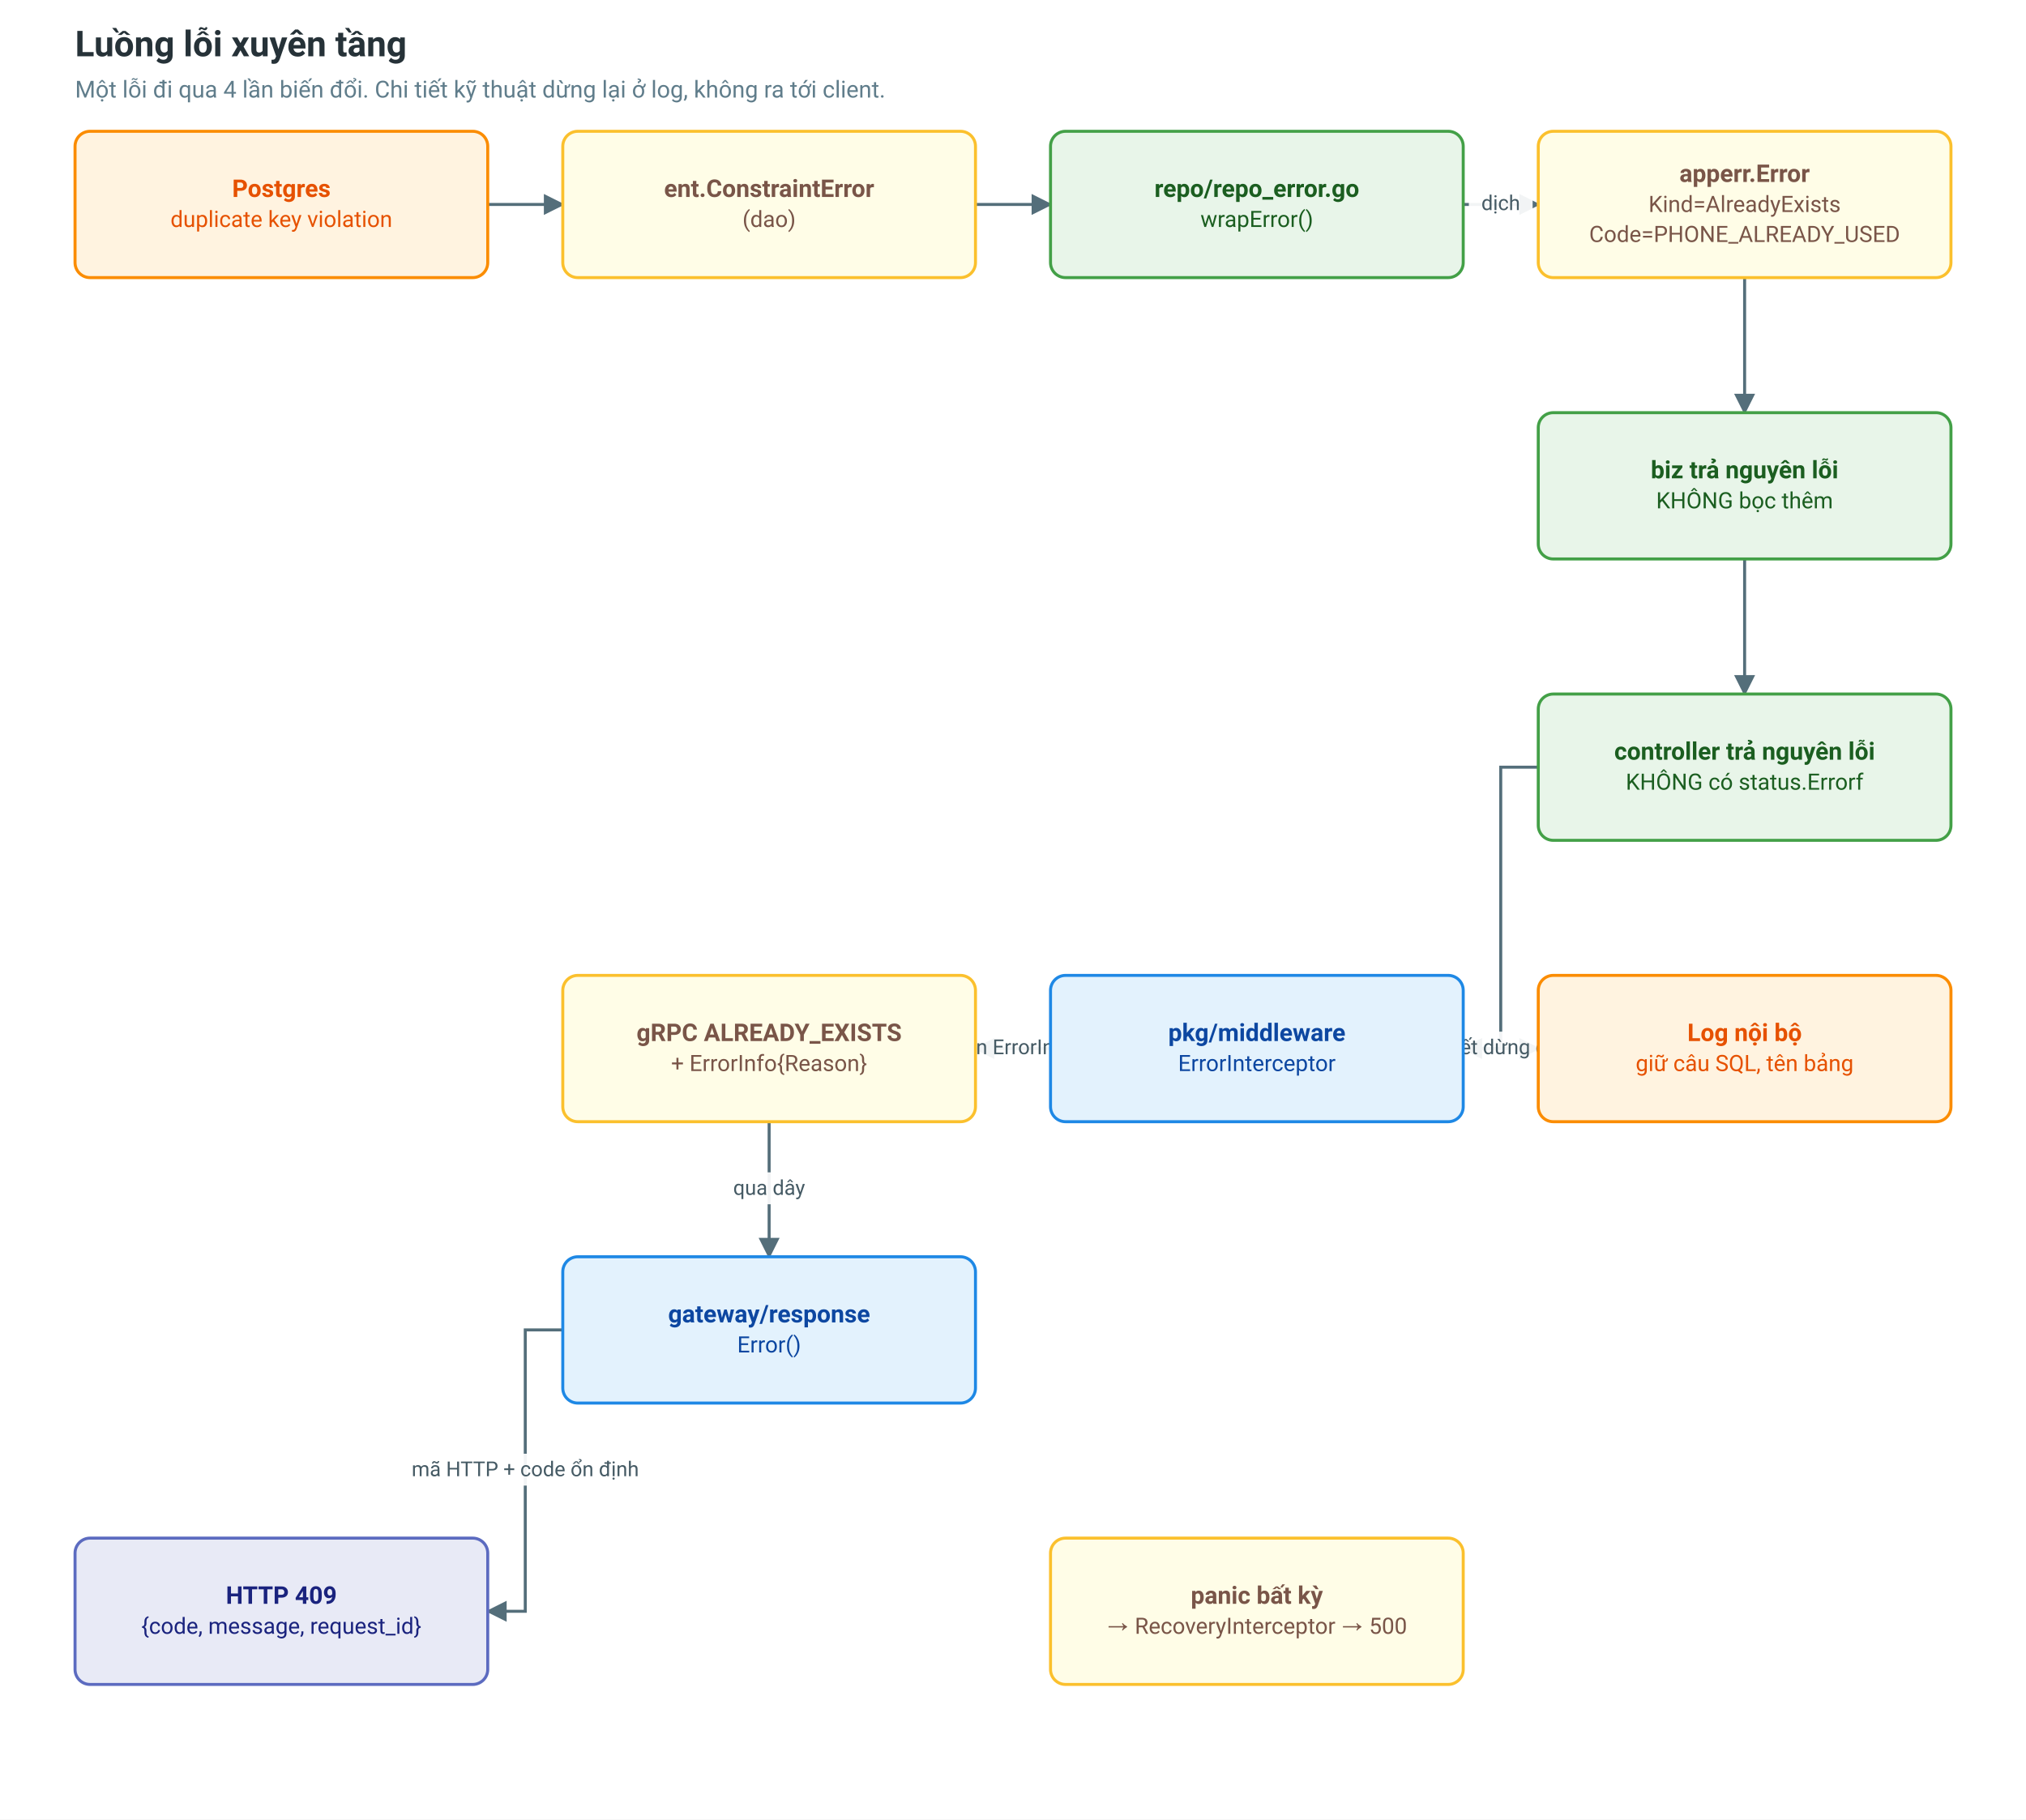
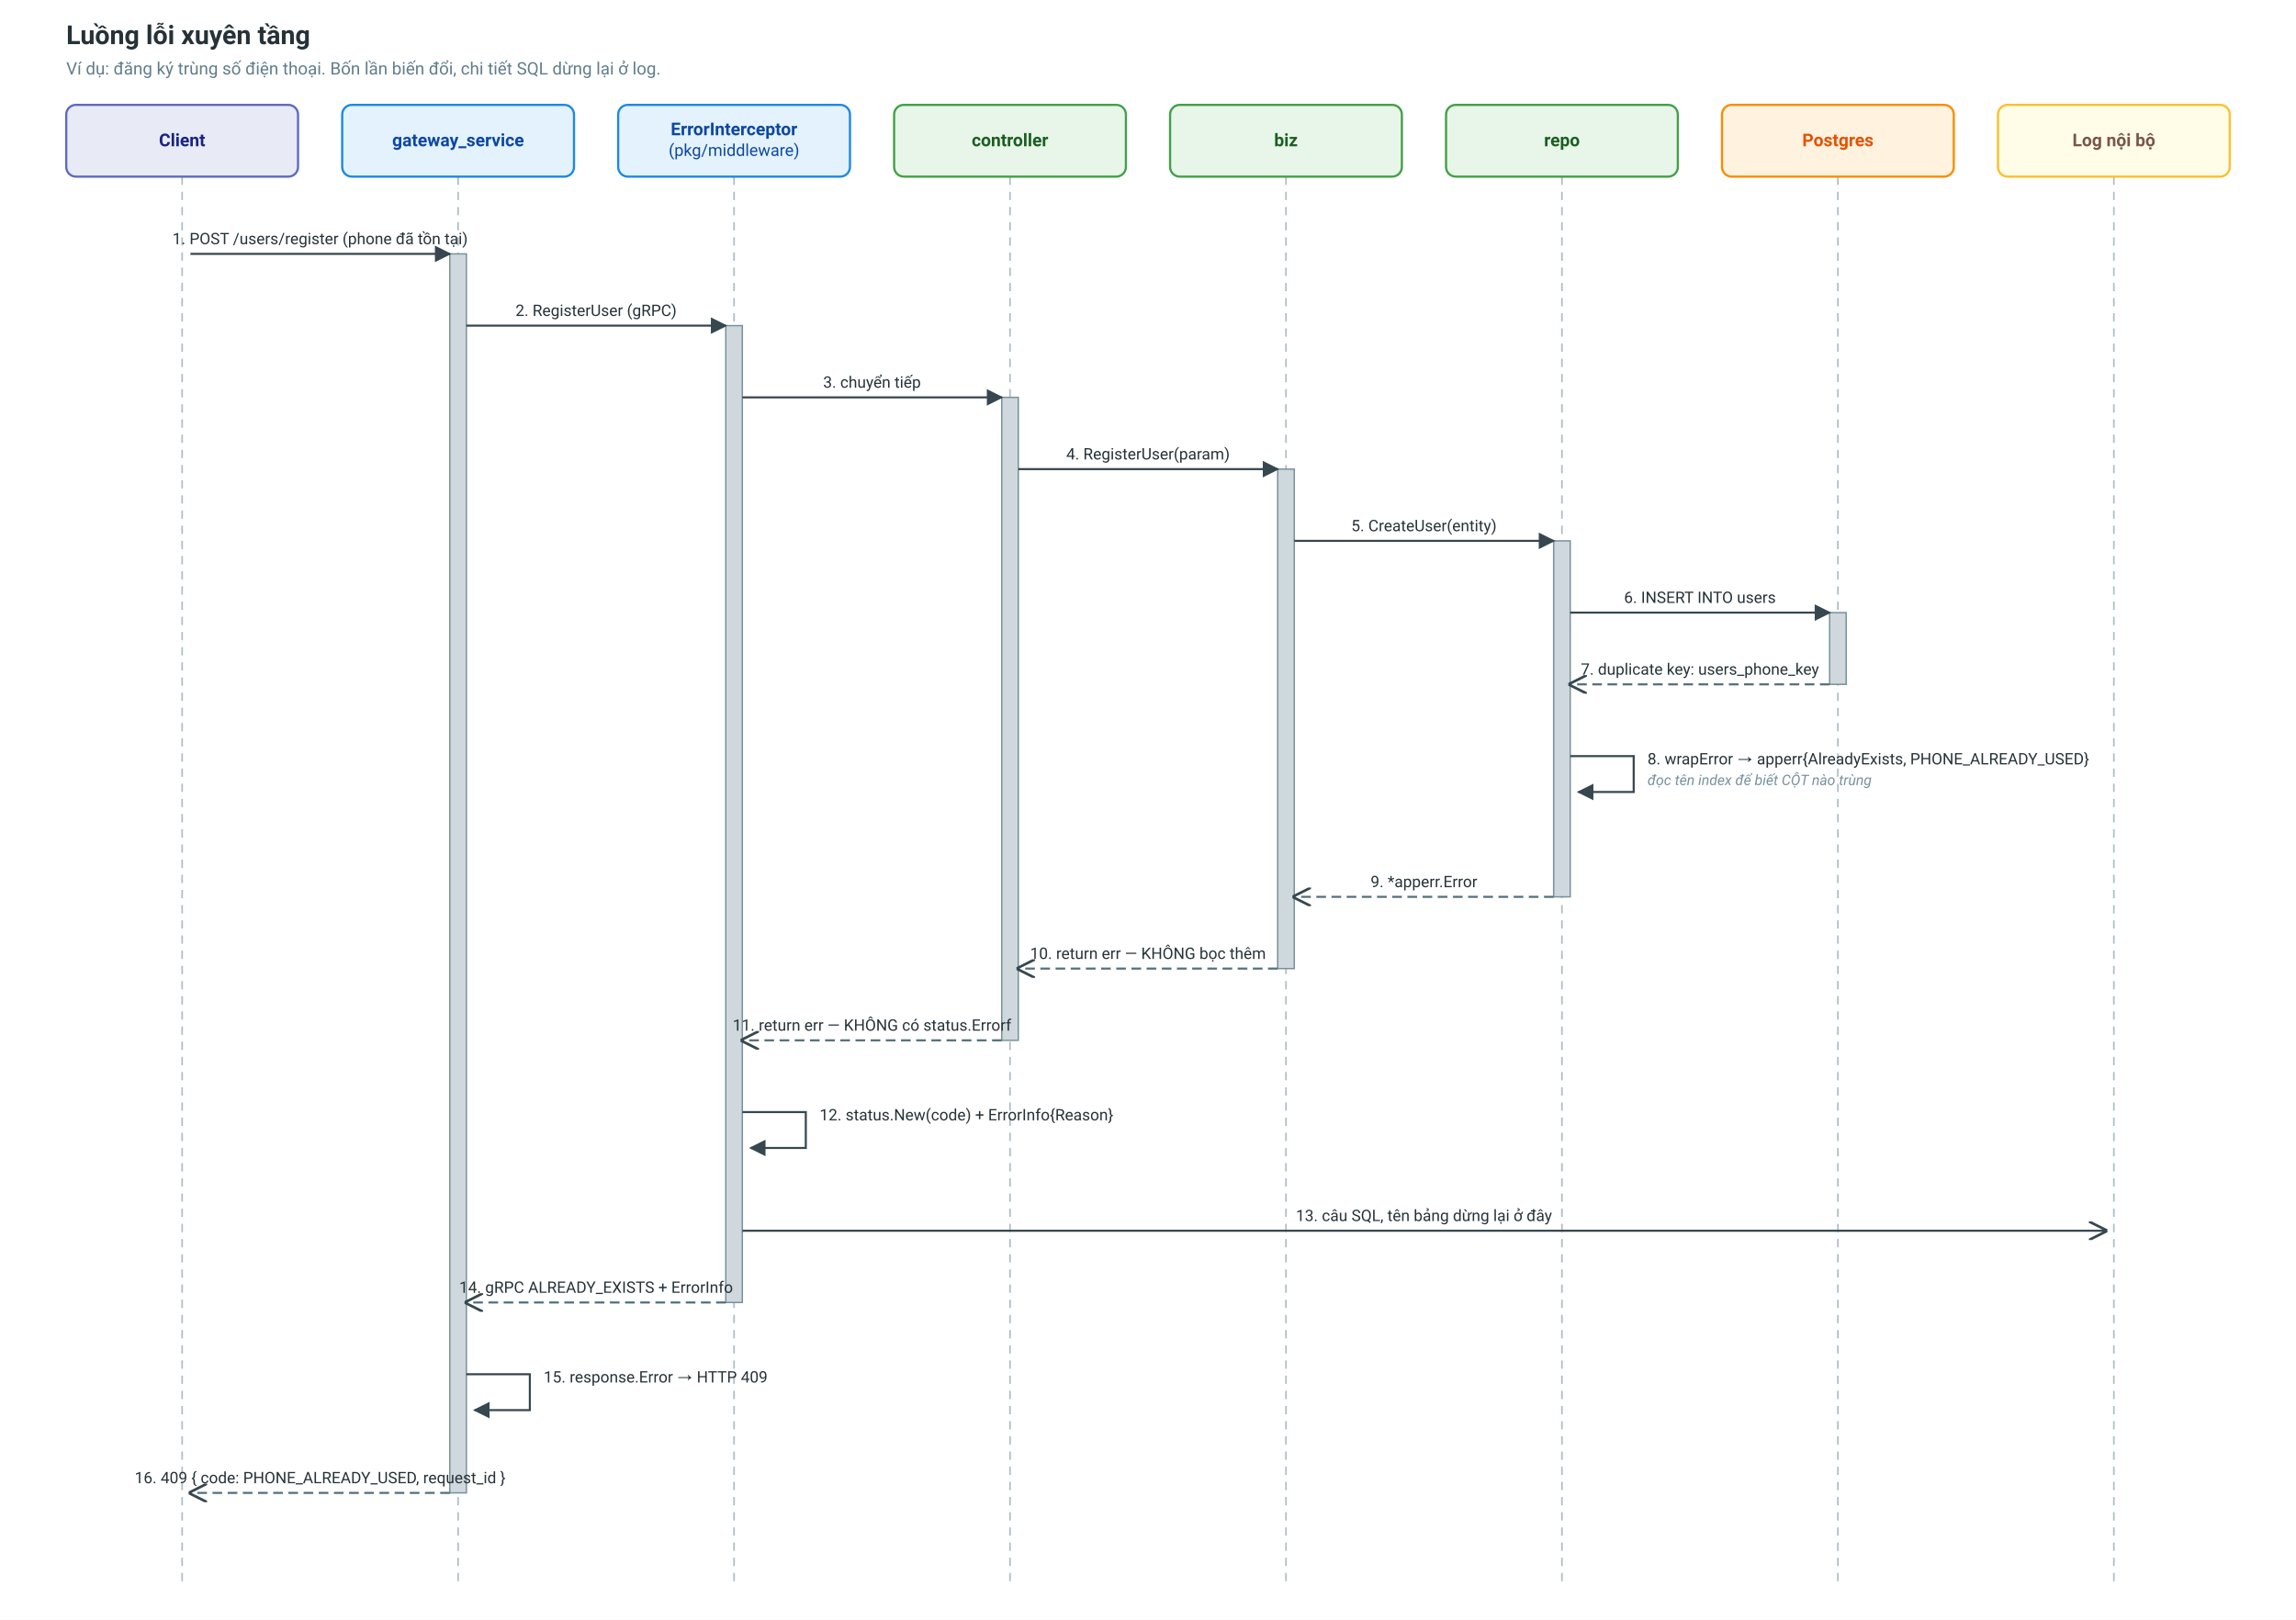
- <svg xmlns="http://www.w3.org/2000/svg" width="1080" height="970" viewBox="0 0 1080 970" font-family="Segoe UI, Roboto, Helvetica, Arial, sans-serif">
-   <rect width="1080" height="970" fill="#FFFFFF" />
+ <svg xmlns="http://www.w3.org/2000/svg" width="1664" height="1174" viewBox="0 0 1664 1174" font-family="Segoe UI, Roboto, Helvetica, Arial, sans-serif">
+   <rect width="1664" height="1174" fill="#FFFFFF" />
  <defs>
-     <marker id="arrow" viewBox="0 0 10 10" refX="9" refY="5" markerWidth="7" markerHeight="7" orient="auto-start-reverse">
-       <path d="M 0 0 L 10 5 L 0 10 z" fill="#546E7A" />
+     <marker id="solid" viewBox="0 0 10 10" refX="9" refY="5" markerWidth="8" markerHeight="8" orient="auto-start-reverse">
+       <path d="M 0 0 L 10 5 L 0 10 z" fill="#37474F" />
+     </marker>
+     <marker id="open" viewBox="0 0 10 10" refX="9" refY="5" markerWidth="9" markerHeight="9" orient="auto-start-reverse">
+       <path d="M 0 0 L 10 5 L 0 10" fill="none" stroke="#37474F" stroke-width="1.4" />
    </marker>
  </defs>
-   <text x="40" y="30" font-size="19" font-weight="600" fill="#263238">Luồng lỗi xuyên tầng</text>
-   <text x="40" y="52" font-size="12.5" fill="#607D8B">Một lỗi đi qua 4 lần biến đổi. Chi tiết kỹ thuật dừng lại ở log, không ra tới client.</text>
-   <polyline points="260,109 300,109" fill="none" stroke="#546E7A" stroke-width="1.6" marker-end="url(#arrow)" />
-   <polyline points="520,109 560,109" fill="none" stroke="#546E7A" stroke-width="1.6" marker-end="url(#arrow)" />
-   <polyline points="780,109 820,109" fill="none" stroke="#546E7A" stroke-width="1.6" marker-end="url(#arrow)" />
-   <rect x="783" y="100" width="34" height="17" rx="3" fill="#FFFFFF" opacity="0.92" />
-   <text x="800" y="112" font-size="11" fill="#455A64" text-anchor="middle">dịch</text>
-   <polyline points="930,148 930,220" fill="none" stroke="#546E7A" stroke-width="1.6" marker-end="url(#arrow)" />
-   <polyline points="930,298 930,370" fill="none" stroke="#546E7A" stroke-width="1.6" marker-end="url(#arrow)" />
-   <polyline points="820,409 800,409 800,559 780,559" fill="none" stroke="#546E7A" stroke-width="1.6" marker-end="url(#arrow)" />
-   <polyline points="560,559 520,559" fill="none" stroke="#546E7A" stroke-width="1.6" marker-end="url(#arrow)" />
-   <rect x="496" y="550" width="88" height="17" rx="3" fill="#FFFFFF" opacity="0.92" />
-   <text x="540" y="562" font-size="11" fill="#455A64" text-anchor="middle">gắn ErrorInfo</text>
-   <polyline points="780,559 820,559" fill="none" stroke="#546E7A" stroke-width="1.6" stroke-dasharray="6 4" marker-end="url(#arrow)" />
-   <rect x="738" y="550" width="124" height="17" rx="3" fill="#FFFFFF" opacity="0.92" />
-   <text x="800" y="562" font-size="11" fill="#455A64" text-anchor="middle">chi tiết dừng ở đây</text>
-   <polyline points="410,598 410,670" fill="none" stroke="#546E7A" stroke-width="1.6" marker-end="url(#arrow)" />
-   <rect x="384" y="625" width="52" height="17" rx="3" fill="#FFFFFF" opacity="0.92" />
-   <text x="410" y="637" font-size="11" fill="#455A64" text-anchor="middle">qua dây</text>
-   <polyline points="300,709 280,709 280,859 260,859" fill="none" stroke="#546E7A" stroke-width="1.6" marker-end="url(#arrow)" />
-   <rect x="209" y="775" width="142" height="17" rx="3" fill="#FFFFFF" opacity="0.92" />
-   <text x="280" y="787" font-size="11" fill="#455A64" text-anchor="middle">mã HTTP + code ổn định</text>
-   <rect x="40" y="70" width="220" height="78" rx="8" fill="#FFF3E0" stroke="#FB8C00" stroke-width="1.6" />
-   <text x="150" y="105" font-size="13.0" font-weight="600" fill="#E65100" text-anchor="middle">Postgres</text>
-   <text x="150" y="121" font-size="12.0" font-weight="400" fill="#E65100" text-anchor="middle">duplicate key violation</text>
-   <rect x="300" y="70" width="220" height="78" rx="8" fill="#FFFDE7" stroke="#FBC02D" stroke-width="1.6" />
-   <text x="410" y="105" font-size="13.0" font-weight="600" fill="#795548" text-anchor="middle">ent.ConstraintError</text>
-   <text x="410" y="121" font-size="12.0" font-weight="400" fill="#795548" text-anchor="middle">(dao)</text>
-   <rect x="560" y="70" width="220" height="78" rx="8" fill="#E8F5E9" stroke="#43A047" stroke-width="1.6" />
-   <text x="670" y="105" font-size="13.0" font-weight="600" fill="#1B5E20" text-anchor="middle">repo/repo_error.go</text>
-   <text x="670" y="121" font-size="12.0" font-weight="400" fill="#1B5E20" text-anchor="middle">wrapError()</text>
-   <rect x="820" y="70" width="220" height="78" rx="8" fill="#FFFDE7" stroke="#FBC02D" stroke-width="1.6" />
-   <text x="930" y="97" font-size="13.0" font-weight="600" fill="#795548" text-anchor="middle">apperr.Error</text>
-   <text x="930" y="113" font-size="12.0" font-weight="400" fill="#795548" text-anchor="middle">Kind=AlreadyExists</text>
-   <text x="930" y="129" font-size="12.0" font-weight="400" fill="#795548" text-anchor="middle">Code=PHONE_ALREADY_USED</text>
-   <rect x="820" y="220" width="220" height="78" rx="8" fill="#E8F5E9" stroke="#43A047" stroke-width="1.6" />
-   <text x="930" y="255" font-size="13.0" font-weight="600" fill="#1B5E20" text-anchor="middle">biz trả nguyên lỗi</text>
-   <text x="930" y="271" font-size="12.0" font-weight="400" fill="#1B5E20" text-anchor="middle">KHÔNG bọc thêm</text>
-   <rect x="820" y="370" width="220" height="78" rx="8" fill="#E8F5E9" stroke="#43A047" stroke-width="1.6" />
-   <text x="930" y="405" font-size="13.0" font-weight="600" fill="#1B5E20" text-anchor="middle">controller trả nguyên lỗi</text>
-   <text x="930" y="421" font-size="12.0" font-weight="400" fill="#1B5E20" text-anchor="middle">KHÔNG có status.Errorf</text>
-   <rect x="560" y="520" width="220" height="78" rx="8" fill="#E3F2FD" stroke="#1E88E5" stroke-width="1.6" />
-   <text x="670" y="555" font-size="13.0" font-weight="600" fill="#0D47A1" text-anchor="middle">pkg/middleware</text>
-   <text x="670" y="571" font-size="12.0" font-weight="400" fill="#0D47A1" text-anchor="middle">ErrorInterceptor</text>
-   <rect x="300" y="520" width="220" height="78" rx="8" fill="#FFFDE7" stroke="#FBC02D" stroke-width="1.6" />
-   <text x="410" y="555" font-size="13.0" font-weight="600" fill="#795548" text-anchor="middle">gRPC ALREADY_EXISTS</text>
-   <text x="410" y="571" font-size="12.0" font-weight="400" fill="#795548" text-anchor="middle">+ ErrorInfo{Reason}</text>
-   <rect x="820" y="520" width="220" height="78" rx="8" fill="#FFF3E0" stroke="#FB8C00" stroke-width="1.6" />
-   <text x="930" y="555" font-size="13.0" font-weight="600" fill="#E65100" text-anchor="middle">Log nội bộ</text>
-   <text x="930" y="571" font-size="12.0" font-weight="400" fill="#E65100" text-anchor="middle">giữ câu SQL, tên bảng</text>
-   <rect x="300" y="670" width="220" height="78" rx="8" fill="#E3F2FD" stroke="#1E88E5" stroke-width="1.6" />
-   <text x="410" y="705" font-size="13.0" font-weight="600" fill="#0D47A1" text-anchor="middle">gateway/response</text>
-   <text x="410" y="721" font-size="12.0" font-weight="400" fill="#0D47A1" text-anchor="middle">Error()</text>
-   <rect x="40" y="820" width="220" height="78" rx="8" fill="#E8EAF6" stroke="#5C6BC0" stroke-width="1.6" />
-   <text x="150" y="855" font-size="13.0" font-weight="600" fill="#1A237E" text-anchor="middle">HTTP 409</text>
-   <text x="150" y="871" font-size="12.0" font-weight="400" fill="#1A237E" text-anchor="middle">{code, message, request_id}</text>
-   <rect x="560" y="820" width="220" height="78" rx="8" fill="#FFFDE7" stroke="#FBC02D" stroke-width="1.6" />
-   <text x="670" y="855" font-size="13.0" font-weight="600" fill="#795548" text-anchor="middle">panic bất kỳ</text>
-   <text x="670" y="871" font-size="12.0" font-weight="400" fill="#795548" text-anchor="middle">→ RecoveryInterceptor → 500</text>
+   <text x="48" y="32" font-size="19" font-weight="600" fill="#263238">Luồng lỗi xuyên tầng</text>
+   <text x="48" y="54" font-size="12.5" fill="#607D8B">Ví dụ: đăng ký trùng số điện thoại. Bốn lần biến đổi, chi tiết SQL dừng lại ở log.</text>
+   <line x1="132" y1="128" x2="132" y2="1150" stroke="#B0BEC5" stroke-width="1.2" stroke-dasharray="6 5" />
+   <line x1="332" y1="128" x2="332" y2="1150" stroke="#B0BEC5" stroke-width="1.2" stroke-dasharray="6 5" />
+   <line x1="532" y1="128" x2="532" y2="1150" stroke="#B0BEC5" stroke-width="1.2" stroke-dasharray="6 5" />
+   <line x1="732" y1="128" x2="732" y2="1150" stroke="#B0BEC5" stroke-width="1.2" stroke-dasharray="6 5" />
+   <line x1="932" y1="128" x2="932" y2="1150" stroke="#B0BEC5" stroke-width="1.2" stroke-dasharray="6 5" />
+   <line x1="1132" y1="128" x2="1132" y2="1150" stroke="#B0BEC5" stroke-width="1.2" stroke-dasharray="6 5" />
+   <line x1="1332" y1="128" x2="1332" y2="1150" stroke="#B0BEC5" stroke-width="1.2" stroke-dasharray="6 5" />
+   <line x1="1532" y1="128" x2="1532" y2="1150" stroke="#B0BEC5" stroke-width="1.2" stroke-dasharray="6 5" />
+   <rect x="1326" y="444" width="12" height="52" fill="#CFD8DC" stroke="#78909C" stroke-width="1" />
+   <rect x="1126" y="392" width="12" height="258" fill="#CFD8DC" stroke="#78909C" stroke-width="1" />
+   <rect x="926" y="340" width="12" height="362" fill="#CFD8DC" stroke="#78909C" stroke-width="1" />
+   <rect x="726" y="288" width="12" height="466" fill="#CFD8DC" stroke="#78909C" stroke-width="1" />
+   <rect x="526" y="236" width="12" height="708" fill="#CFD8DC" stroke="#78909C" stroke-width="1" />
+   <rect x="326" y="184" width="12" height="898" fill="#CFD8DC" stroke="#78909C" stroke-width="1" />
+   <line x1="138" y1="184" x2="326" y2="184" stroke="#37474F" stroke-width="1.5" marker-end="url(#solid)" />
+   <text x="232" y="177" font-size="11.5" fill="#263238" text-anchor="middle">1. POST /users/register (phone đã tồn tại)</text>
+   <line x1="338" y1="236" x2="526" y2="236" stroke="#37474F" stroke-width="1.5" marker-end="url(#solid)" />
+   <text x="432" y="229" font-size="11.5" fill="#263238" text-anchor="middle">2. RegisterUser (gRPC)</text>
+   <line x1="538" y1="288" x2="726" y2="288" stroke="#37474F" stroke-width="1.5" marker-end="url(#solid)" />
+   <text x="632" y="281" font-size="11.5" fill="#263238" text-anchor="middle">3. chuyển tiếp</text>
+   <line x1="738" y1="340" x2="926" y2="340" stroke="#37474F" stroke-width="1.5" marker-end="url(#solid)" />
+   <text x="832" y="333" font-size="11.5" fill="#263238" text-anchor="middle">4. RegisterUser(param)</text>
+   <line x1="938" y1="392" x2="1126" y2="392" stroke="#37474F" stroke-width="1.5" marker-end="url(#solid)" />
+   <text x="1032" y="385" font-size="11.5" fill="#263238" text-anchor="middle">5. CreateUser(entity)</text>
+   <line x1="1138" y1="444" x2="1326" y2="444" stroke="#37474F" stroke-width="1.5" marker-end="url(#solid)" />
+   <text x="1232" y="437" font-size="11.5" fill="#263238" text-anchor="middle">6. INSERT INTO users</text>
+   <line x1="1326" y1="496" x2="1138" y2="496" stroke="#546E7A" stroke-width="1.5" stroke-dasharray="7 4" marker-end="url(#open)" />
+   <text x="1232" y="489" font-size="11.5" fill="#263238" text-anchor="middle">7. duplicate key: users_phone_key</text>
+   <polyline points="1138,548 1184,548 1184,574 1144,574" fill="none" stroke="#37474F" stroke-width="1.5" marker-end="url(#solid)" />
+   <text x="1194" y="554" font-size="11.5" fill="#263238">8. wrapError → apperr{AlreadyExists, PHONE_ALREADY_USED}</text>
+   <text x="1194" y="569" font-size="10.5" font-style="italic" fill="#78909C">đọc tên index để biết CỘT nào trùng</text>
+   <line x1="1126" y1="650" x2="938" y2="650" stroke="#546E7A" stroke-width="1.5" stroke-dasharray="7 4" marker-end="url(#open)" />
+   <text x="1032" y="643" font-size="11.5" fill="#263238" text-anchor="middle">9. *apperr.Error</text>
+   <line x1="926" y1="702" x2="738" y2="702" stroke="#546E7A" stroke-width="1.5" stroke-dasharray="7 4" marker-end="url(#open)" />
+   <text x="832" y="695" font-size="11.5" fill="#263238" text-anchor="middle">10. return err — KHÔNG bọc thêm</text>
+   <line x1="726" y1="754" x2="538" y2="754" stroke="#546E7A" stroke-width="1.5" stroke-dasharray="7 4" marker-end="url(#open)" />
+   <text x="632" y="747" font-size="11.5" fill="#263238" text-anchor="middle">11. return err — KHÔNG có status.Errorf</text>
+   <polyline points="538,806 584,806 584,832 544,832" fill="none" stroke="#37474F" stroke-width="1.5" marker-end="url(#solid)" />
+   <text x="594" y="812" font-size="11.5" fill="#263238">12. status.New(code) + ErrorInfo{Reason}</text>
+   <line x1="538" y1="892" x2="1526" y2="892" stroke="#37474F" stroke-width="1.5" marker-end="url(#open)" />
+   <text x="1032" y="885" font-size="11.5" fill="#263238" text-anchor="middle">13. câu SQL, tên bảng dừng lại ở đây</text>
+   <line x1="526" y1="944" x2="338" y2="944" stroke="#546E7A" stroke-width="1.5" stroke-dasharray="7 4" marker-end="url(#open)" />
+   <text x="432" y="937" font-size="11.5" fill="#263238" text-anchor="middle">14. gRPC ALREADY_EXISTS + ErrorInfo</text>
+   <polyline points="338,996 384,996 384,1022 344,1022" fill="none" stroke="#37474F" stroke-width="1.5" marker-end="url(#solid)" />
+   <text x="394" y="1002" font-size="11.5" fill="#263238">15. response.Error → HTTP 409</text>
+   <line x1="326" y1="1082" x2="138" y2="1082" stroke="#546E7A" stroke-width="1.5" stroke-dasharray="7 4" marker-end="url(#open)" />
+   <text x="232" y="1075" font-size="11.5" fill="#263238" text-anchor="middle">16. 409 { code: PHONE_ALREADY_USED, request_id }</text>
+   <rect x="48" y="76" width="168" height="52" rx="7" fill="#E8EAF6" stroke="#5C6BC0" stroke-width="1.6" />
+   <text x="132" y="106" font-size="12.8" font-weight="600" fill="#1A237E" text-anchor="middle">Client</text>
+   <rect x="248" y="76" width="168" height="52" rx="7" fill="#E3F2FD" stroke="#1E88E5" stroke-width="1.6" />
+   <text x="332" y="106" font-size="12.8" font-weight="600" fill="#0D47A1" text-anchor="middle">gateway_service</text>
+   <rect x="448" y="76" width="168" height="52" rx="7" fill="#E3F2FD" stroke="#1E88E5" stroke-width="1.6" />
+   <text x="532" y="98" font-size="12.8" font-weight="600" fill="#0D47A1" text-anchor="middle">ErrorInterceptor</text>
+   <text x="532" y="113" font-size="12.0" font-weight="400" fill="#0D47A1" text-anchor="middle">(pkg/middleware)</text>
+   <rect x="648" y="76" width="168" height="52" rx="7" fill="#E8F5E9" stroke="#43A047" stroke-width="1.6" />
+   <text x="732" y="106" font-size="12.8" font-weight="600" fill="#1B5E20" text-anchor="middle">controller</text>
+   <rect x="848" y="76" width="168" height="52" rx="7" fill="#E8F5E9" stroke="#43A047" stroke-width="1.6" />
+   <text x="932" y="106" font-size="12.8" font-weight="600" fill="#1B5E20" text-anchor="middle">biz</text>
+   <rect x="1048" y="76" width="168" height="52" rx="7" fill="#E8F5E9" stroke="#43A047" stroke-width="1.6" />
+   <text x="1132" y="106" font-size="12.8" font-weight="600" fill="#1B5E20" text-anchor="middle">repo</text>
+   <rect x="1248" y="76" width="168" height="52" rx="7" fill="#FFF3E0" stroke="#FB8C00" stroke-width="1.6" />
+   <text x="1332" y="106" font-size="12.8" font-weight="600" fill="#E65100" text-anchor="middle">Postgres</text>
+   <rect x="1448" y="76" width="168" height="52" rx="7" fill="#FFFDE7" stroke="#FBC02D" stroke-width="1.6" />
+   <text x="1532" y="106" font-size="12.8" font-weight="600" fill="#795548" text-anchor="middle">Log nội bộ</text>
</svg>
